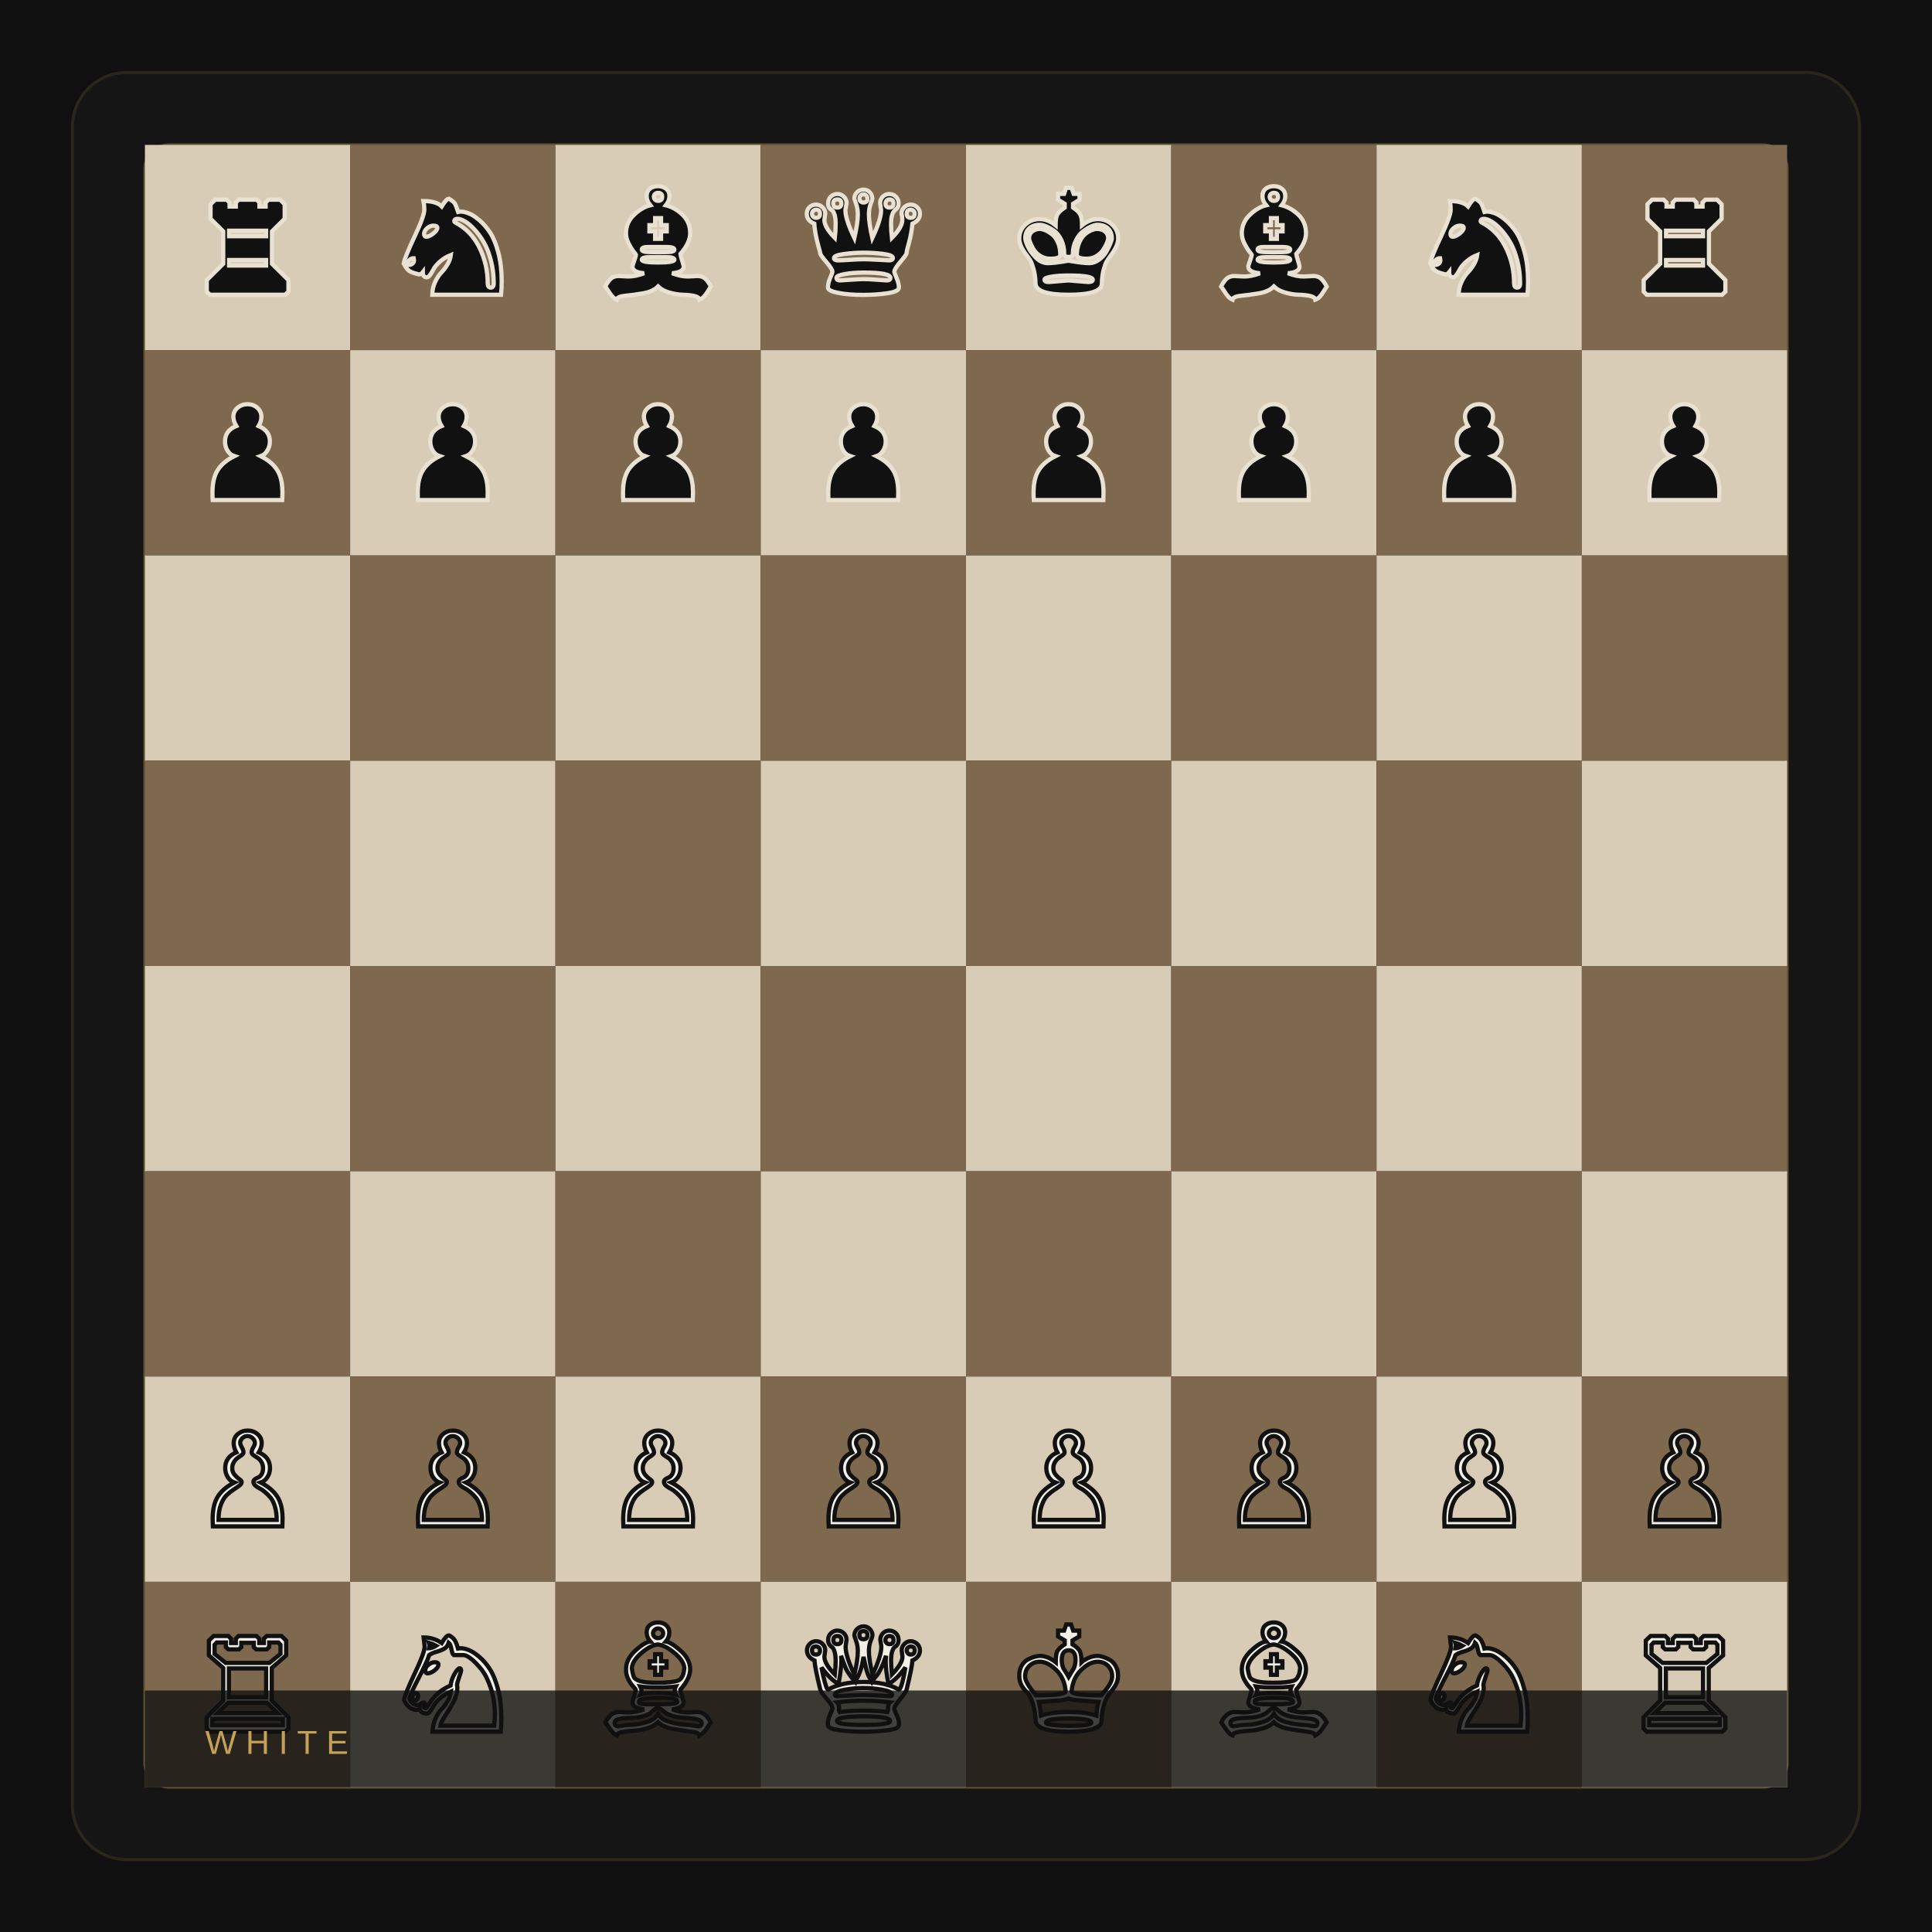
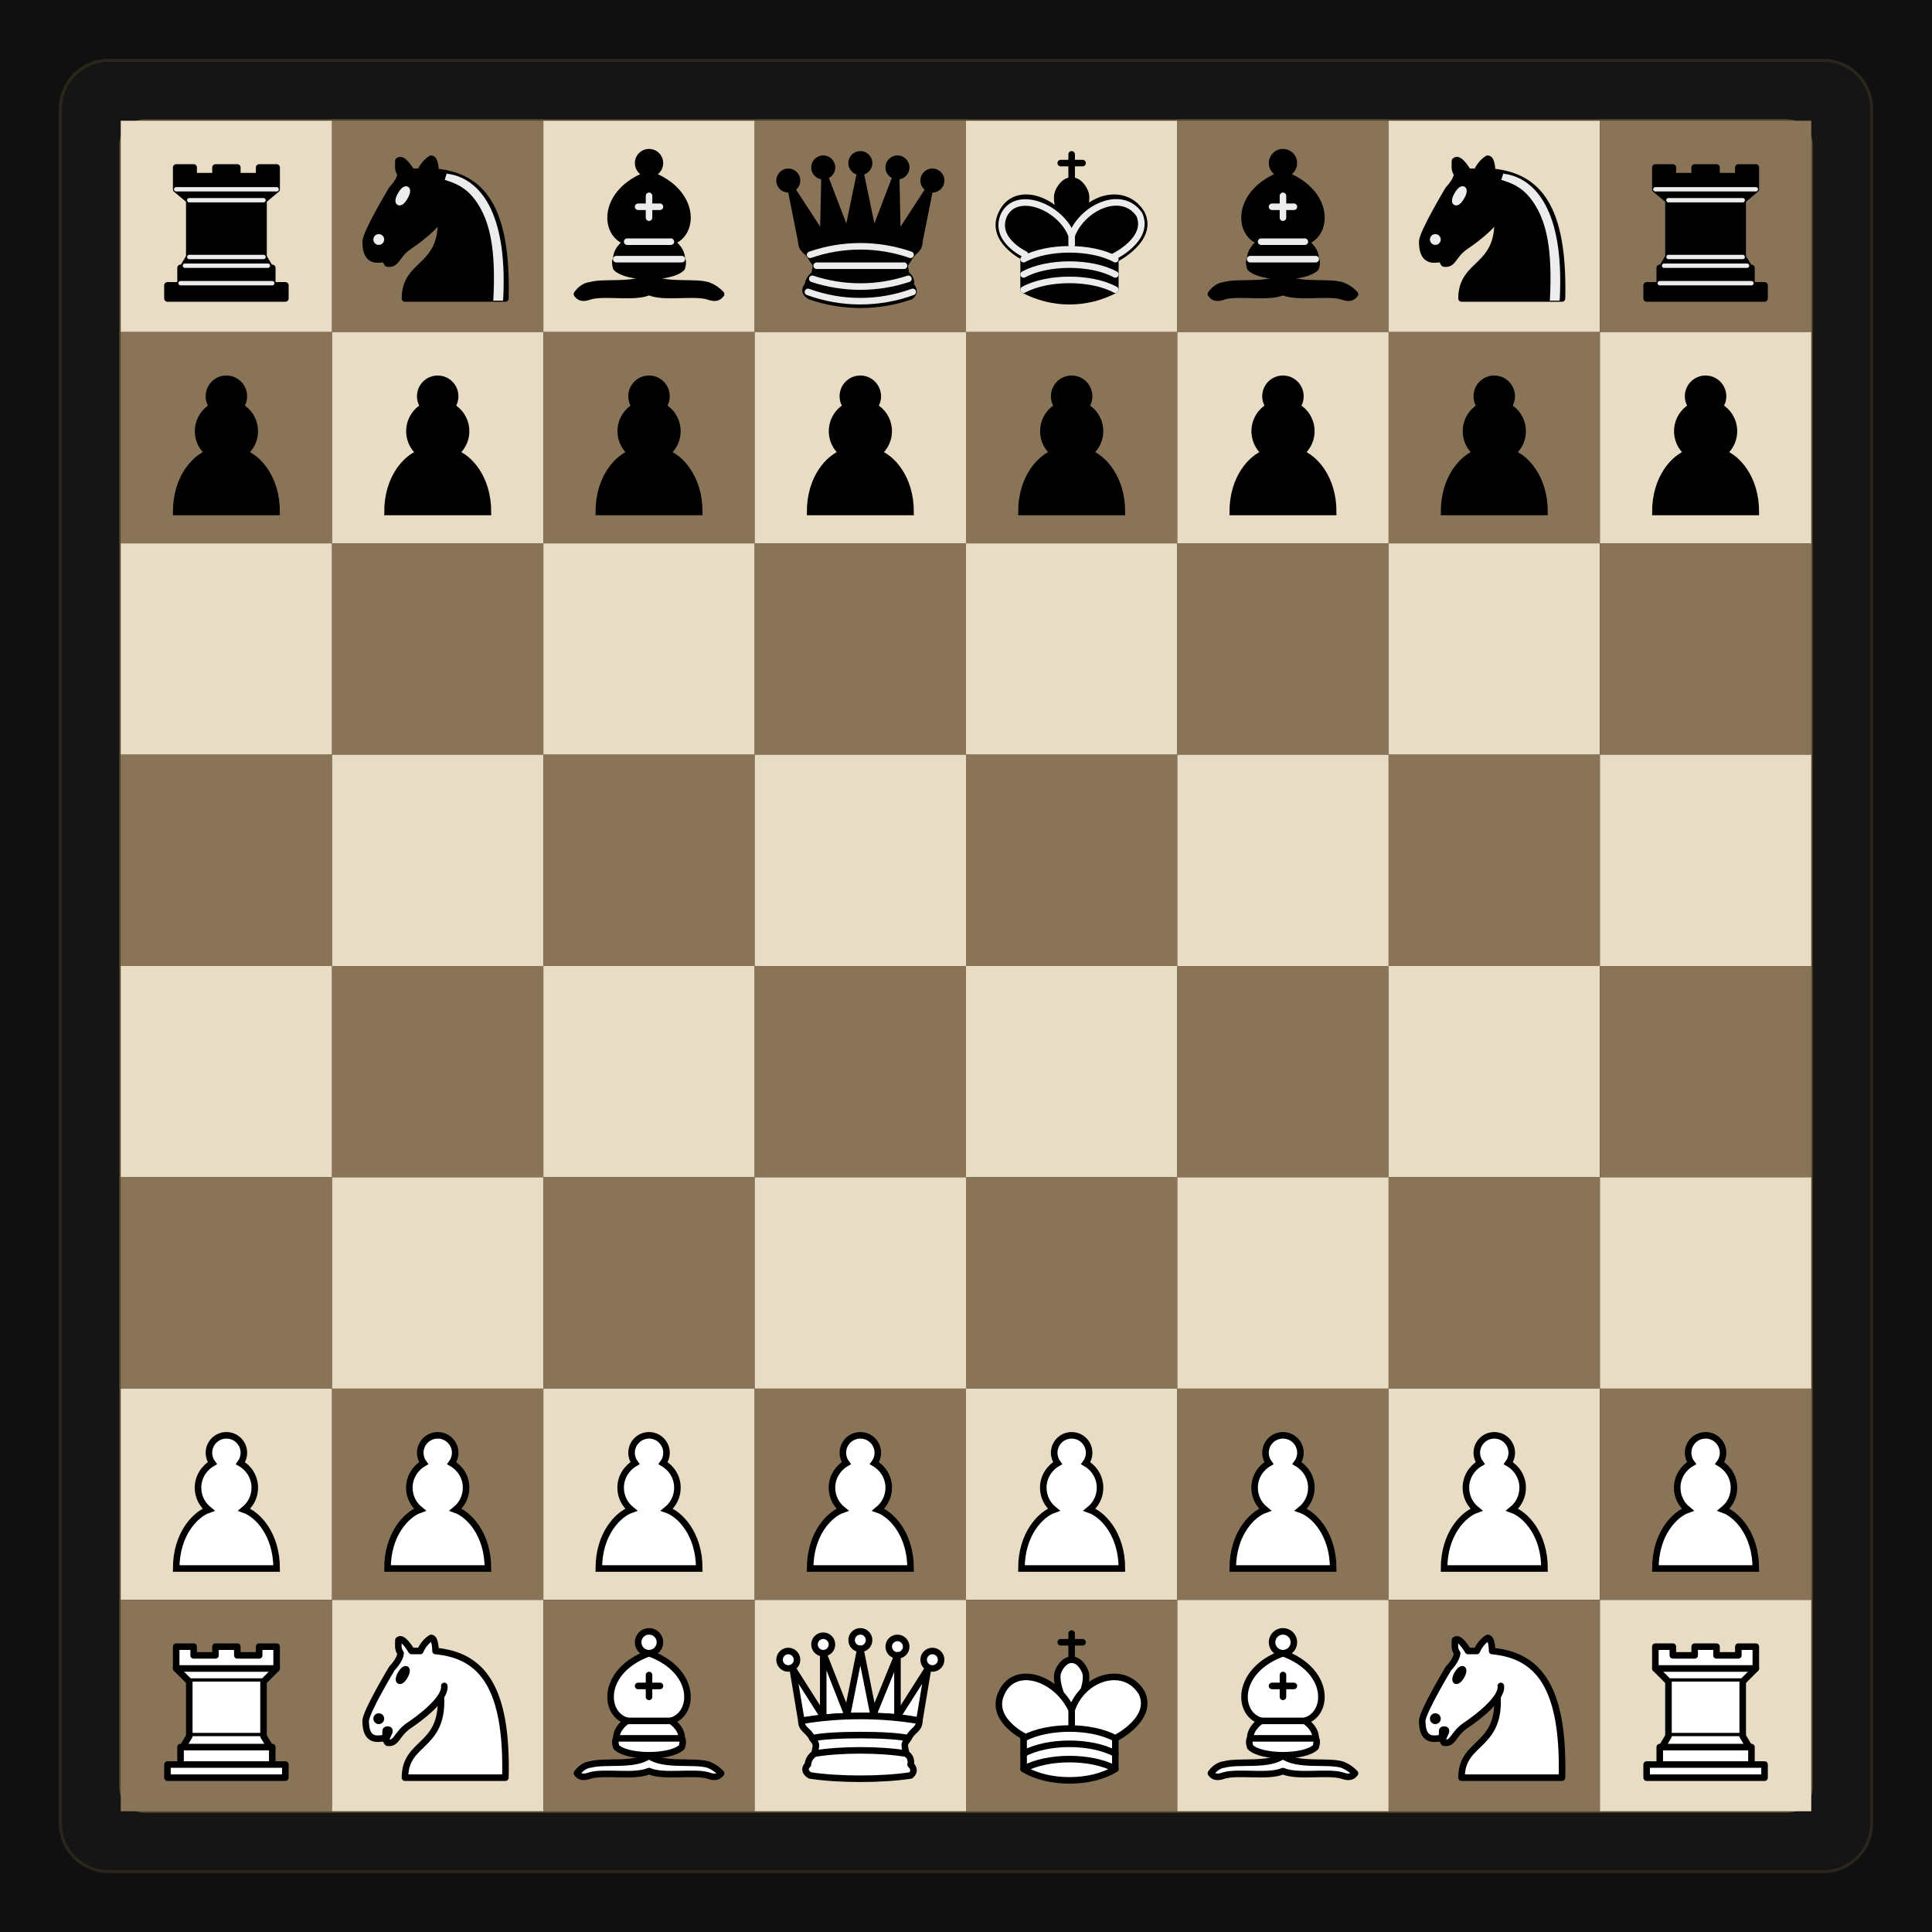
<svg xmlns="http://www.w3.org/2000/svg" width="640" height="640" viewBox="0 0 640 640" role="img" aria-label="1.e4 vs. Pirc/KID: The 150 Attack">
+   <defs>
+     <symbol id="piece-wk" viewBox="0 0 45 45">
+       <g fill="none" fill-rule="evenodd" stroke="#000" stroke-linecap="round" stroke-linejoin="round" stroke-width="1.5">
+         <path stroke-linejoin="miter" d="M22.5 11.63V6M20 8h5" />
+         <path fill="#fff" stroke-linecap="butt" stroke-linejoin="miter" d="M22.5 25s4.5-7.5 3-10.5c0 0-1-2.5-3-2.5s-3 2.5-3 2.5c-1.5 3 3 10.5 3 10.5" />
+         <path fill="#fff" d="M11.5 37c5.5 3.5 15.5 3.5 21 0v-7s9-4.5 6-10.5c-4-6.5-13.5-3.5-16 4V27v-3.5c-3.5-7.5-13-10.5-16-4-3 6 5 10 5 10z" />
+         <path d="M11.5 30c5.5-3 15.5-3 21 0m-21 3.5c5.5-3 15.5-3 21 0m-21 3.5c5.5-3 15.5-3 21 0" />
+       </g>
+     </symbol>
+     <symbol id="piece-wq" viewBox="0 0 45 45">
+       <g fill="#fff" fill-rule="evenodd" stroke="#000" stroke-linecap="round" stroke-linejoin="round" stroke-width="1.5">
+         <path d="M8 12a2 2 0 1 1-4 0 2 2 0 1 1 4 0m16.5-4.5a2 2 0 1 1-4 0 2 2 0 1 1 4 0M41 12a2 2 0 1 1-4 0 2 2 0 1 1 4 0M16 8.5a2 2 0 1 1-4 0 2 2 0 1 1 4 0M33 9a2 2 0 1 1-4 0 2 2 0 1 1 4 0" />
+         <path stroke-linecap="butt" d="M9 26c8.5-1.5 21-1.5 27 0l2-12-7 11V11l-5.5 13.5-3-15-3 15-5.5-14V25L7 14z" />
+         <path stroke-linecap="butt" d="M9 26c0 2 1.5 2 2.5 4 1 1.5 1 1 .5 3.5-1.5 1-1.5 2.5-1.5 2.5-1.5 1.5.5 2.5.5 2.5 6.5 1 16.5 1 23 0 0 0 1.5-1 0-2.5 0 0 .5-1.5-1-2.5-.5-2.5-.5-2 .5-3.5 1-2 2.5-2 2.5-4-8.5-1.5-18.5-1.5-27 0z" />
+         <path fill="none" d="M11.5 30c3.5-1 18.5-1 22 0M12 33.5c6-1 15-1 21 0" />
+       </g>
+     </symbol>
+     <symbol id="piece-wr" viewBox="0 0 45 45">
+       <g fill="#fff" fill-rule="evenodd" stroke="#000" stroke-linecap="round" stroke-linejoin="round" stroke-width="1.5">
+         <path stroke-linecap="butt" d="M9 39h27v-3H9zm3-3v-4h21v4zm-1-22V9h4v2h5V9h5v2h5V9h4v5" />
+         <path d="m34 14-3 3H14l-3-3" />
+         <path stroke-linecap="butt" stroke-linejoin="miter" d="M31 17v12.5H14V17" />
+         <path d="m31 29.5 1.5 2.5h-20l1.5-2.5" />
+         <path fill="none" stroke-linejoin="miter" d="M11 14h23" />
+       </g>
+     </symbol>
+     <symbol id="piece-wb" viewBox="0 0 45 45">
+       <g fill="none" fill-rule="evenodd" stroke="#000" stroke-linecap="round" stroke-linejoin="round" stroke-width="1.5">
+         <g fill="#fff" stroke-linecap="butt">
+           <path d="M9 36c3.39-.97 10.11.43 13.5-2 3.39 2.43 10.11 1.03 13.5 2 0 0 1.65.54 3 2-.68.97-1.65.99-3 .5-3.39-.97-10.11.46-13.5-1-3.39 1.46-10.11.03-13.5 1-1.35.49-2.32.47-3-.5 1.35-1.94 3-2 3-2z" />
+           <path d="M15 32c2.5 2.5 12.5 2.5 15 0 .5-1.5 0-2 0-2 0-2.5-2.5-4-2.5-4 5.5-1.5 6-11.5-5-15.5-11 4-10.5 14-5 15.5 0 0-2.5 1.5-2.5 4 0 0-.5.5 0 2z" />
+           <path d="M25 8a2.5 2.5 0 1 1-5 0 2.5 2.5 0 1 1 5 0z" />
+         </g>
+         <path stroke-linejoin="miter" d="M17.5 26h10M15 30h15m-7.5-14.5v5M20 18h5" />
+       </g>
+     </symbol>
+     <symbol id="piece-wn" viewBox="0 0 45 45">
+       <g fill="none" fill-rule="evenodd" stroke="#000" stroke-linecap="round" stroke-linejoin="round" stroke-width="1.5">
+         <path fill="#fff" d="M22 10c10.5 1 16.5 8 16 29H15c0-9 10-6.5 8-21" />
+         <path fill="#fff" d="M24 18c.38 2.91-5.55 7.37-8 9-3 2-2.82 4.34-5 4-1.042-.94 1.41-3.04 0-3-1 0 .19 1.23-1 2-1 0-4.003 1-4-4 0-2 6-12 6-12s1.89-1.9 2-3.5c-.73-.994-.5-2-.5-3 1-1 3 2.5 3 2.5h2s.78-1.992 2.5-3c1 0 1 3 1 3" />
+         <path fill="#000" d="M9.5 25.5a.5.5 0 1 1-1 0 .5.5 0 1 1 1 0m5.433-9.75a.5 1.5 30 1 1-.866-.5.5 1.5 30 1 1 .866.5" />
+       </g>
+     </symbol>
+     <symbol id="piece-wp" viewBox="0 0 45 45">
+       <path fill="#fff" stroke="#000" stroke-linecap="round" stroke-width="1.5" d="M22.5 9c-2.21 0-4 1.79-4 4 0 .89.29 1.71.78 2.38C17.33 16.5 16 18.59 16 21c0 2.03.94 3.84 2.41 5.03-3 1.06-7.41 5.55-7.41 13.47h23c0-7.92-4.41-12.41-7.41-13.47 1.47-1.19 2.41-3 2.41-5.03 0-2.41-1.33-4.5-3.28-5.62.49-.67.78-1.49.78-2.38 0-2.21-1.79-4-4-4z" />
+     </symbol>
+     <symbol id="piece-bk" viewBox="0 0 45 45">
+       <g fill="none" fill-rule="evenodd" stroke="#000" stroke-linecap="round" stroke-linejoin="round" stroke-width="1.5">
+         <path stroke-linejoin="miter" d="M22.5 11.6V6" />
+         <path fill="#000" stroke-linecap="butt" stroke-linejoin="miter" d="M22.5 25s4.5-7.5 3-10.5c0 0-1-2.5-3-2.5s-3 2.5-3 2.5c-1.5 3 3 10.5 3 10.5" />
+         <path fill="#000" d="M11.5 37a22.3 22.3 0 0 0 21 0v-7s9-4.5 6-10.5c-4-6.5-13.5-3.5-16 4V27v-3.5c-3.5-7.5-13-10.5-16-4-3 6 5 10 5 10z" />
+         <path stroke-linejoin="miter" d="M20 8h5" />
+         <path stroke="#ececec" d="M32 29.5s8.5-4 6-9.7C34.1 14 25 18 22.5 24.6v2.1-2.1C20 18 9.9 14 7 19.9c-2.5 5.6 4.8 9 4.8 9" />
+         <path stroke="#ececec" d="M11.5 30c5.5-3 15.5-3 21 0m-21 3.5c5.5-3 15.5-3 21 0m-21 3.5c5.5-3 15.5-3 21 0" />
+       </g>
+     </symbol>
+     <symbol id="piece-bq" viewBox="0 0 45 45">
+       <g fill-rule="evenodd" stroke="#000" stroke-linecap="round" stroke-linejoin="round" stroke-width="1.5">
+         <g stroke="none">
+           <circle cx="6" cy="12" r="2.75" />
+           <circle cx="14" cy="9" r="2.75" />
+           <circle cx="22.5" cy="8" r="2.75" />
+           <circle cx="31" cy="9" r="2.75" />
+           <circle cx="39" cy="12" r="2.75" />
+         </g>
+         <path stroke-linecap="butt" d="M9 26c8.5-1.5 21-1.5 27 0l2.5-12.5L31 25l-.3-14.1-5.2 13.6-3-14.5-3 14.5-5.2-13.6L14 25 6.5 13.5z" />
+         <path stroke-linecap="butt" d="M9 26c0 2 1.5 2 2.5 4 1 1.5 1 1 .5 3.5-1.5 1-1.5 2.5-1.5 2.5-1.5 1.5.5 2.5.5 2.5 6.5 1 16.5 1 23 0 0 0 1.5-1 0-2.5 0 0 .5-1.5-1-2.5-.5-2.5-.5-2 .5-3.5 1-2 2.5-2 2.5-4-8.5-1.5-18.5-1.5-27 0z" />
+         <path fill="none" stroke-linecap="butt" d="M11 38.5a35 35 1 0 0 23 0" />
+         <path fill="none" stroke="#ececec" d="M11 29a35 35 1 0 1 23 0m-21.5 2.5h20m-21 3a35 35 1 0 0 22 0m-23 3a35 35 1 0 0 24 0" />
+       </g>
+     </symbol>
+     <symbol id="piece-br" viewBox="0 0 45 45">
+       <g fill-rule="evenodd" stroke="#000" stroke-linecap="round" stroke-linejoin="round" stroke-width="1.5">
+         <path stroke-linecap="butt" d="M9 39h27v-3H9zm3.5-7 1.5-2.5h17l1.5 2.5zm-.5 4v-4h21v4z" />
+         <path stroke-linecap="butt" stroke-linejoin="miter" d="M14 29.5v-13h17v13z" />
+         <path stroke-linecap="butt" d="M14 16.5 11 14h23l-3 2.5zM11 14V9h4v2h5V9h5v2h5V9h4v5z" />
+         <path fill="none" stroke="#ececec" stroke-linejoin="miter" stroke-width="1" d="M12 35.5h21m-20-4h19m-18-2h17m-17-13h17M11 14h23" />
+       </g>
+     </symbol>
+     <symbol id="piece-bb" viewBox="0 0 45 45">
+       <g fill="none" fill-rule="evenodd" stroke="#000" stroke-linecap="round" stroke-linejoin="round" stroke-width="1.5">
+         <g fill="#000" stroke-linecap="butt">
+           <path d="M9 36c3.4-1 10.1.4 13.5-2 3.4 2.4 10.1 1 13.5 2 0 0 1.6.5 3 2-.7 1-1.6 1-3 .5-3.4-1-10.1.5-13.5-1-3.4 1.5-10.1 0-13.5 1-1.4.5-2.3.5-3-.5 1.4-2 3-2 3-2z" />
+           <path d="M15 32c2.5 2.5 12.5 2.5 15 0 .5-1.5 0-2 0-2 0-2.5-2.5-4-2.5-4 5.5-1.5 6-11.5-5-15.5-11 4-10.5 14-5 15.5 0 0-2.5 1.5-2.5 4 0 0-.5.5 0 2z" />
+           <path d="M25 8a2.5 2.5 0 1 1-5 0 2.5 2.5 0 1 1 5 0z" />
+         </g>
+         <path stroke="#ececec" stroke-linejoin="miter" d="M17.5 26h10M15 30h15m-7.5-14.5v5M20 18h5" />
+       </g>
+     </symbol>
+     <symbol id="piece-bn" viewBox="0 0 45 45">
+       <g fill="none" fill-rule="evenodd" stroke="#000" stroke-linecap="round" stroke-linejoin="round" stroke-width="1.5">
+         <path fill="#000" d="M22 10c10.5 1 16.5 8 16 29H15c0-9 10-6.5 8-21" />
+         <path fill="#000" d="M24 18c.38 2.91-5.55 7.37-8 9-3 2-2.82 4.34-5 4-1.04-.94 1.41-3.04 0-3-1 0 .19 1.23-1 2-1 0-4 1-4-4 0-2 6-12 6-12s1.89-1.9 2-3.5c-.73-1-.5-2-.5-3 1-1 3 2.5 3 2.5h2s.78-2 2.5-3c1 0 1 3 1 3" />
+         <path fill="#ececec" stroke="#ececec" d="M9.5 25.5a.5.5 0 1 1-1 0 .5.5 0 1 1 1 0m5.43-9.75a.5 1.5 30 1 1-.86-.5.5 1.5 30 1 1 .86.5" />
+         <path fill="#ececec" stroke="none" d="m24.55 10.4-.45 1.45.5.15c3.15 1 5.65 2.49 7.9 6.75S35.75 29.06 35.25 39l-.05.5h2.25l.05-.5c.5-10.06-.88-16.85-3.25-21.34s-5.79-6.64-9.19-7.16z" />
+       </g>
+     </symbol>
+     <symbol id="piece-bp" viewBox="0 0 45 45">
+       <path stroke="#000" stroke-linecap="round" stroke-width="1.5" d="M22.5 9a4 4 0 0 0-3.22 6.38 6.48 6.48 0 0 0-.87 10.65c-3 1.06-7.41 5.55-7.41 13.47h23c0-7.92-4.41-12.41-7.41-13.47a6.46 6.46 0 0 0-.87-10.65A4.01 4.01 0 0 0 22.5 9z" />
+     </symbol>
+   </defs>
  <rect width="640" height="640" fill="#101010" />
-   <rect x="24" y="24" width="592" height="592" rx="18" fill="#151515" stroke="#2b261c" />
-   <rect x="48" y="48" width="544" height="544" rx="8" fill="#111" stroke="#c5a059" stroke-opacity="0.42" />
-   <rect x="48" y="48" width="68" height="68" fill="#d8ccb7" />
-   <rect x="116" y="48" width="68" height="68" fill="#7e694f" />
-   <rect x="184" y="48" width="68" height="68" fill="#d8ccb7" />
-   <rect x="252" y="48" width="68" height="68" fill="#7e694f" />
-   <rect x="320" y="48" width="68" height="68" fill="#d8ccb7" />
-   <rect x="388" y="48" width="68" height="68" fill="#7e694f" />
-   <rect x="456" y="48" width="68" height="68" fill="#d8ccb7" />
-   <rect x="524" y="48" width="68" height="68" fill="#7e694f" />
-   <rect x="48" y="116" width="68" height="68" fill="#7e694f" />
-   <rect x="116" y="116" width="68" height="68" fill="#d8ccb7" />
-   <rect x="184" y="116" width="68" height="68" fill="#7e694f" />
-   <rect x="252" y="116" width="68" height="68" fill="#d8ccb7" />
-   <rect x="320" y="116" width="68" height="68" fill="#7e694f" />
-   <rect x="388" y="116" width="68" height="68" fill="#d8ccb7" />
-   <rect x="456" y="116" width="68" height="68" fill="#7e694f" />
-   <rect x="524" y="116" width="68" height="68" fill="#d8ccb7" />
-   <rect x="48" y="184" width="68" height="68" fill="#d8ccb7" />
-   <rect x="116" y="184" width="68" height="68" fill="#7e694f" />
-   <rect x="184" y="184" width="68" height="68" fill="#d8ccb7" />
-   <rect x="252" y="184" width="68" height="68" fill="#7e694f" />
-   <rect x="320" y="184" width="68" height="68" fill="#d8ccb7" />
-   <rect x="388" y="184" width="68" height="68" fill="#7e694f" />
-   <rect x="456" y="184" width="68" height="68" fill="#d8ccb7" />
-   <rect x="524" y="184" width="68" height="68" fill="#7e694f" />
-   <rect x="48" y="252" width="68" height="68" fill="#7e694f" />
-   <rect x="116" y="252" width="68" height="68" fill="#d8ccb7" />
-   <rect x="184" y="252" width="68" height="68" fill="#7e694f" />
-   <rect x="252" y="252" width="68" height="68" fill="#d8ccb7" />
-   <rect x="320" y="252" width="68" height="68" fill="#7e694f" />
-   <rect x="388" y="252" width="68" height="68" fill="#d8ccb7" />
-   <rect x="456" y="252" width="68" height="68" fill="#7e694f" />
-   <rect x="524" y="252" width="68" height="68" fill="#d8ccb7" />
-   <rect x="48" y="320" width="68" height="68" fill="#d8ccb7" />
-   <rect x="116" y="320" width="68" height="68" fill="#7e694f" />
-   <rect x="184" y="320" width="68" height="68" fill="#d8ccb7" />
-   <rect x="252" y="320" width="68" height="68" fill="#7e694f" />
-   <rect x="320" y="320" width="68" height="68" fill="#d8ccb7" />
-   <rect x="388" y="320" width="68" height="68" fill="#7e694f" />
-   <rect x="456" y="320" width="68" height="68" fill="#d8ccb7" />
-   <rect x="524" y="320" width="68" height="68" fill="#7e694f" />
-   <rect x="48" y="388" width="68" height="68" fill="#7e694f" />
-   <rect x="116" y="388" width="68" height="68" fill="#d8ccb7" />
-   <rect x="184" y="388" width="68" height="68" fill="#7e694f" />
-   <rect x="252" y="388" width="68" height="68" fill="#d8ccb7" />
-   <rect x="320" y="388" width="68" height="68" fill="#7e694f" />
-   <rect x="388" y="388" width="68" height="68" fill="#d8ccb7" />
-   <rect x="456" y="388" width="68" height="68" fill="#7e694f" />
-   <rect x="524" y="388" width="68" height="68" fill="#d8ccb7" />
-   <rect x="48" y="456" width="68" height="68" fill="#d8ccb7" />
-   <rect x="116" y="456" width="68" height="68" fill="#7e694f" />
-   <rect x="184" y="456" width="68" height="68" fill="#d8ccb7" />
-   <rect x="252" y="456" width="68" height="68" fill="#7e694f" />
-   <rect x="320" y="456" width="68" height="68" fill="#d8ccb7" />
-   <rect x="388" y="456" width="68" height="68" fill="#7e694f" />
-   <rect x="456" y="456" width="68" height="68" fill="#d8ccb7" />
-   <rect x="524" y="456" width="68" height="68" fill="#7e694f" />
-   <rect x="48" y="524" width="68" height="68" fill="#7e694f" />
-   <rect x="116" y="524" width="68" height="68" fill="#d8ccb7" />
-   <rect x="184" y="524" width="68" height="68" fill="#7e694f" />
-   <rect x="252" y="524" width="68" height="68" fill="#d8ccb7" />
-   <rect x="320" y="524" width="68" height="68" fill="#7e694f" />
-   <rect x="388" y="524" width="68" height="68" fill="#d8ccb7" />
-   <rect x="456" y="524" width="68" height="68" fill="#7e694f" />
-   <rect x="524" y="524" width="68" height="68" fill="#d8ccb7" />
-   <text x="82" y="97.64" text-anchor="middle" font-size="54" font-family="Georgia, 'Times New Roman', serif" fill="#111111" stroke="#e9e1d2" stroke-width="1.4">♜</text>
-   <text x="150" y="97.64" text-anchor="middle" font-size="54" font-family="Georgia, 'Times New Roman', serif" fill="#111111" stroke="#e9e1d2" stroke-width="1.4">♞</text>
-   <text x="218" y="97.64" text-anchor="middle" font-size="54" font-family="Georgia, 'Times New Roman', serif" fill="#111111" stroke="#e9e1d2" stroke-width="1.4">♝</text>
-   <text x="286" y="97.64" text-anchor="middle" font-size="54" font-family="Georgia, 'Times New Roman', serif" fill="#111111" stroke="#e9e1d2" stroke-width="1.4">♛</text>
-   <text x="354" y="97.64" text-anchor="middle" font-size="54" font-family="Georgia, 'Times New Roman', serif" fill="#111111" stroke="#e9e1d2" stroke-width="1.4">♚</text>
-   <text x="422" y="97.64" text-anchor="middle" font-size="54" font-family="Georgia, 'Times New Roman', serif" fill="#111111" stroke="#e9e1d2" stroke-width="1.4">♝</text>
-   <text x="490" y="97.64" text-anchor="middle" font-size="54" font-family="Georgia, 'Times New Roman', serif" fill="#111111" stroke="#e9e1d2" stroke-width="1.4">♞</text>
-   <text x="558" y="97.64" text-anchor="middle" font-size="54" font-family="Georgia, 'Times New Roman', serif" fill="#111111" stroke="#e9e1d2" stroke-width="1.4">♜</text>
-   <text x="82" y="165.64" text-anchor="middle" font-size="54" font-family="Georgia, 'Times New Roman', serif" fill="#111111" stroke="#e9e1d2" stroke-width="1.4">♟</text>
-   <text x="150" y="165.64" text-anchor="middle" font-size="54" font-family="Georgia, 'Times New Roman', serif" fill="#111111" stroke="#e9e1d2" stroke-width="1.4">♟</text>
-   <text x="218" y="165.64" text-anchor="middle" font-size="54" font-family="Georgia, 'Times New Roman', serif" fill="#111111" stroke="#e9e1d2" stroke-width="1.4">♟</text>
-   <text x="286" y="165.64" text-anchor="middle" font-size="54" font-family="Georgia, 'Times New Roman', serif" fill="#111111" stroke="#e9e1d2" stroke-width="1.4">♟</text>
-   <text x="354" y="165.64" text-anchor="middle" font-size="54" font-family="Georgia, 'Times New Roman', serif" fill="#111111" stroke="#e9e1d2" stroke-width="1.4">♟</text>
-   <text x="422" y="165.64" text-anchor="middle" font-size="54" font-family="Georgia, 'Times New Roman', serif" fill="#111111" stroke="#e9e1d2" stroke-width="1.4">♟</text>
-   <text x="490" y="165.64" text-anchor="middle" font-size="54" font-family="Georgia, 'Times New Roman', serif" fill="#111111" stroke="#e9e1d2" stroke-width="1.4">♟</text>
-   <text x="558" y="165.64" text-anchor="middle" font-size="54" font-family="Georgia, 'Times New Roman', serif" fill="#111111" stroke="#e9e1d2" stroke-width="1.4">♟</text>
-   <text x="82" y="505.64" text-anchor="middle" font-size="54" font-family="Georgia, 'Times New Roman', serif" fill="#f3f0e8" stroke="#111111" stroke-width="1.4">♙</text>
-   <text x="150" y="505.64" text-anchor="middle" font-size="54" font-family="Georgia, 'Times New Roman', serif" fill="#f3f0e8" stroke="#111111" stroke-width="1.4">♙</text>
-   <text x="218" y="505.64" text-anchor="middle" font-size="54" font-family="Georgia, 'Times New Roman', serif" fill="#f3f0e8" stroke="#111111" stroke-width="1.4">♙</text>
-   <text x="286" y="505.64" text-anchor="middle" font-size="54" font-family="Georgia, 'Times New Roman', serif" fill="#f3f0e8" stroke="#111111" stroke-width="1.4">♙</text>
-   <text x="354" y="505.64" text-anchor="middle" font-size="54" font-family="Georgia, 'Times New Roman', serif" fill="#f3f0e8" stroke="#111111" stroke-width="1.4">♙</text>
-   <text x="422" y="505.64" text-anchor="middle" font-size="54" font-family="Georgia, 'Times New Roman', serif" fill="#f3f0e8" stroke="#111111" stroke-width="1.4">♙</text>
-   <text x="490" y="505.64" text-anchor="middle" font-size="54" font-family="Georgia, 'Times New Roman', serif" fill="#f3f0e8" stroke="#111111" stroke-width="1.4">♙</text>
-   <text x="558" y="505.64" text-anchor="middle" font-size="54" font-family="Georgia, 'Times New Roman', serif" fill="#f3f0e8" stroke="#111111" stroke-width="1.4">♙</text>
-   <text x="82" y="573.64" text-anchor="middle" font-size="54" font-family="Georgia, 'Times New Roman', serif" fill="#f3f0e8" stroke="#111111" stroke-width="1.4">♖</text>
-   <text x="150" y="573.64" text-anchor="middle" font-size="54" font-family="Georgia, 'Times New Roman', serif" fill="#f3f0e8" stroke="#111111" stroke-width="1.4">♘</text>
-   <text x="218" y="573.64" text-anchor="middle" font-size="54" font-family="Georgia, 'Times New Roman', serif" fill="#f3f0e8" stroke="#111111" stroke-width="1.4">♗</text>
-   <text x="286" y="573.64" text-anchor="middle" font-size="54" font-family="Georgia, 'Times New Roman', serif" fill="#f3f0e8" stroke="#111111" stroke-width="1.4">♕</text>
-   <text x="354" y="573.64" text-anchor="middle" font-size="54" font-family="Georgia, 'Times New Roman', serif" fill="#f3f0e8" stroke="#111111" stroke-width="1.4">♔</text>
-   <text x="422" y="573.64" text-anchor="middle" font-size="54" font-family="Georgia, 'Times New Roman', serif" fill="#f3f0e8" stroke="#111111" stroke-width="1.4">♗</text>
-   <text x="490" y="573.64" text-anchor="middle" font-size="54" font-family="Georgia, 'Times New Roman', serif" fill="#f3f0e8" stroke="#111111" stroke-width="1.4">♘</text>
-   <text x="558" y="573.64" text-anchor="middle" font-size="54" font-family="Georgia, 'Times New Roman', serif" fill="#f3f0e8" stroke="#111111" stroke-width="1.4">♖</text>
-   <rect x="48" y="560" width="544" height="32" fill="#101010" fill-opacity="0.78" />
-   <text x="68" y="581" font-size="11" font-family="Josefin Sans, Arial, sans-serif" fill="#c5a059" letter-spacing="3">WHITE</text>
+   <rect x="20" y="20" width="600" height="600" rx="16" fill="#151515" stroke="#2b261c" />
+   <rect x="40" y="40" width="560" height="560" rx="8" fill="#111" stroke="#c5a059" stroke-opacity="0.38" />
+   <rect x="40" y="40" width="70" height="70" fill="#e8dcc4" />
+   <rect x="110" y="40" width="70" height="70" fill="#8a7458" />
+   <rect x="180" y="40" width="70" height="70" fill="#e8dcc4" />
+   <rect x="250" y="40" width="70" height="70" fill="#8a7458" />
+   <rect x="320" y="40" width="70" height="70" fill="#e8dcc4" />
+   <rect x="390" y="40" width="70" height="70" fill="#8a7458" />
+   <rect x="460" y="40" width="70" height="70" fill="#e8dcc4" />
+   <rect x="530" y="40" width="70" height="70" fill="#8a7458" />
+   <rect x="40" y="110" width="70" height="70" fill="#8a7458" />
+   <rect x="110" y="110" width="70" height="70" fill="#e8dcc4" />
+   <rect x="180" y="110" width="70" height="70" fill="#8a7458" />
+   <rect x="250" y="110" width="70" height="70" fill="#e8dcc4" />
+   <rect x="320" y="110" width="70" height="70" fill="#8a7458" />
+   <rect x="390" y="110" width="70" height="70" fill="#e8dcc4" />
+   <rect x="460" y="110" width="70" height="70" fill="#8a7458" />
+   <rect x="530" y="110" width="70" height="70" fill="#e8dcc4" />
+   <rect x="40" y="180" width="70" height="70" fill="#e8dcc4" />
+   <rect x="110" y="180" width="70" height="70" fill="#8a7458" />
+   <rect x="180" y="180" width="70" height="70" fill="#e8dcc4" />
+   <rect x="250" y="180" width="70" height="70" fill="#8a7458" />
+   <rect x="320" y="180" width="70" height="70" fill="#e8dcc4" />
+   <rect x="390" y="180" width="70" height="70" fill="#8a7458" />
+   <rect x="460" y="180" width="70" height="70" fill="#e8dcc4" />
+   <rect x="530" y="180" width="70" height="70" fill="#8a7458" />
+   <rect x="40" y="250" width="70" height="70" fill="#8a7458" />
+   <rect x="110" y="250" width="70" height="70" fill="#e8dcc4" />
+   <rect x="180" y="250" width="70" height="70" fill="#8a7458" />
+   <rect x="250" y="250" width="70" height="70" fill="#e8dcc4" />
+   <rect x="320" y="250" width="70" height="70" fill="#8a7458" />
+   <rect x="390" y="250" width="70" height="70" fill="#e8dcc4" />
+   <rect x="460" y="250" width="70" height="70" fill="#8a7458" />
+   <rect x="530" y="250" width="70" height="70" fill="#e8dcc4" />
+   <rect x="40" y="320" width="70" height="70" fill="#e8dcc4" />
+   <rect x="110" y="320" width="70" height="70" fill="#8a7458" />
+   <rect x="180" y="320" width="70" height="70" fill="#e8dcc4" />
+   <rect x="250" y="320" width="70" height="70" fill="#8a7458" />
+   <rect x="320" y="320" width="70" height="70" fill="#e8dcc4" />
+   <rect x="390" y="320" width="70" height="70" fill="#8a7458" />
+   <rect x="460" y="320" width="70" height="70" fill="#e8dcc4" />
+   <rect x="530" y="320" width="70" height="70" fill="#8a7458" />
+   <rect x="40" y="390" width="70" height="70" fill="#8a7458" />
+   <rect x="110" y="390" width="70" height="70" fill="#e8dcc4" />
+   <rect x="180" y="390" width="70" height="70" fill="#8a7458" />
+   <rect x="250" y="390" width="70" height="70" fill="#e8dcc4" />
+   <rect x="320" y="390" width="70" height="70" fill="#8a7458" />
+   <rect x="390" y="390" width="70" height="70" fill="#e8dcc4" />
+   <rect x="460" y="390" width="70" height="70" fill="#8a7458" />
+   <rect x="530" y="390" width="70" height="70" fill="#e8dcc4" />
+   <rect x="40" y="460" width="70" height="70" fill="#e8dcc4" />
+   <rect x="110" y="460" width="70" height="70" fill="#8a7458" />
+   <rect x="180" y="460" width="70" height="70" fill="#e8dcc4" />
+   <rect x="250" y="460" width="70" height="70" fill="#8a7458" />
+   <rect x="320" y="460" width="70" height="70" fill="#e8dcc4" />
+   <rect x="390" y="460" width="70" height="70" fill="#8a7458" />
+   <rect x="460" y="460" width="70" height="70" fill="#e8dcc4" />
+   <rect x="530" y="460" width="70" height="70" fill="#8a7458" />
+   <rect x="40" y="530" width="70" height="70" fill="#8a7458" />
+   <rect x="110" y="530" width="70" height="70" fill="#e8dcc4" />
+   <rect x="180" y="530" width="70" height="70" fill="#8a7458" />
+   <rect x="250" y="530" width="70" height="70" fill="#e8dcc4" />
+   <rect x="320" y="530" width="70" height="70" fill="#8a7458" />
+   <rect x="390" y="530" width="70" height="70" fill="#e8dcc4" />
+   <rect x="460" y="530" width="70" height="70" fill="#8a7458" />
+   <rect x="530" y="530" width="70" height="70" fill="#e8dcc4" />
+   <use href="#piece-br" x="42.45" y="42.45" width="65.1" height="65.1" />
+   <use href="#piece-bn" x="112.45" y="42.45" width="65.1" height="65.1" />
+   <use href="#piece-bb" x="182.45" y="42.45" width="65.1" height="65.1" />
+   <use href="#piece-bq" x="252.45" y="42.45" width="65.1" height="65.1" />
+   <use href="#piece-bk" x="322.45" y="42.45" width="65.1" height="65.1" />
+   <use href="#piece-bb" x="392.45" y="42.45" width="65.1" height="65.1" />
+   <use href="#piece-bn" x="462.45" y="42.45" width="65.1" height="65.1" />
+   <use href="#piece-br" x="532.45" y="42.45" width="65.1" height="65.1" />
+   <use href="#piece-bp" x="42.45" y="112.45" width="65.1" height="65.1" />
+   <use href="#piece-bp" x="112.45" y="112.45" width="65.1" height="65.1" />
+   <use href="#piece-bp" x="182.45" y="112.45" width="65.1" height="65.1" />
+   <use href="#piece-bp" x="252.45" y="112.45" width="65.1" height="65.1" />
+   <use href="#piece-bp" x="322.45" y="112.45" width="65.1" height="65.1" />
+   <use href="#piece-bp" x="392.45" y="112.45" width="65.1" height="65.1" />
+   <use href="#piece-bp" x="462.45" y="112.45" width="65.1" height="65.1" />
+   <use href="#piece-bp" x="532.45" y="112.45" width="65.1" height="65.1" />
+   <use href="#piece-wp" x="42.45" y="462.45" width="65.1" height="65.1" />
+   <use href="#piece-wp" x="112.45" y="462.45" width="65.1" height="65.1" />
+   <use href="#piece-wp" x="182.45" y="462.45" width="65.1" height="65.1" />
+   <use href="#piece-wp" x="252.45" y="462.45" width="65.1" height="65.1" />
+   <use href="#piece-wp" x="322.45" y="462.45" width="65.1" height="65.1" />
+   <use href="#piece-wp" x="392.45" y="462.45" width="65.1" height="65.1" />
+   <use href="#piece-wp" x="462.45" y="462.45" width="65.1" height="65.1" />
+   <use href="#piece-wp" x="532.45" y="462.45" width="65.1" height="65.1" />
+   <use href="#piece-wr" x="42.45" y="532.45" width="65.1" height="65.1" />
+   <use href="#piece-wn" x="112.45" y="532.45" width="65.1" height="65.1" />
+   <use href="#piece-wb" x="182.45" y="532.45" width="65.1" height="65.1" />
+   <use href="#piece-wq" x="252.45" y="532.45" width="65.1" height="65.1" />
+   <use href="#piece-wk" x="322.45" y="532.45" width="65.1" height="65.1" />
+   <use href="#piece-wb" x="392.45" y="532.45" width="65.1" height="65.1" />
+   <use href="#piece-wn" x="462.45" y="532.45" width="65.1" height="65.1" />
+   <use href="#piece-wr" x="532.45" y="532.45" width="65.1" height="65.1" />
</svg>
